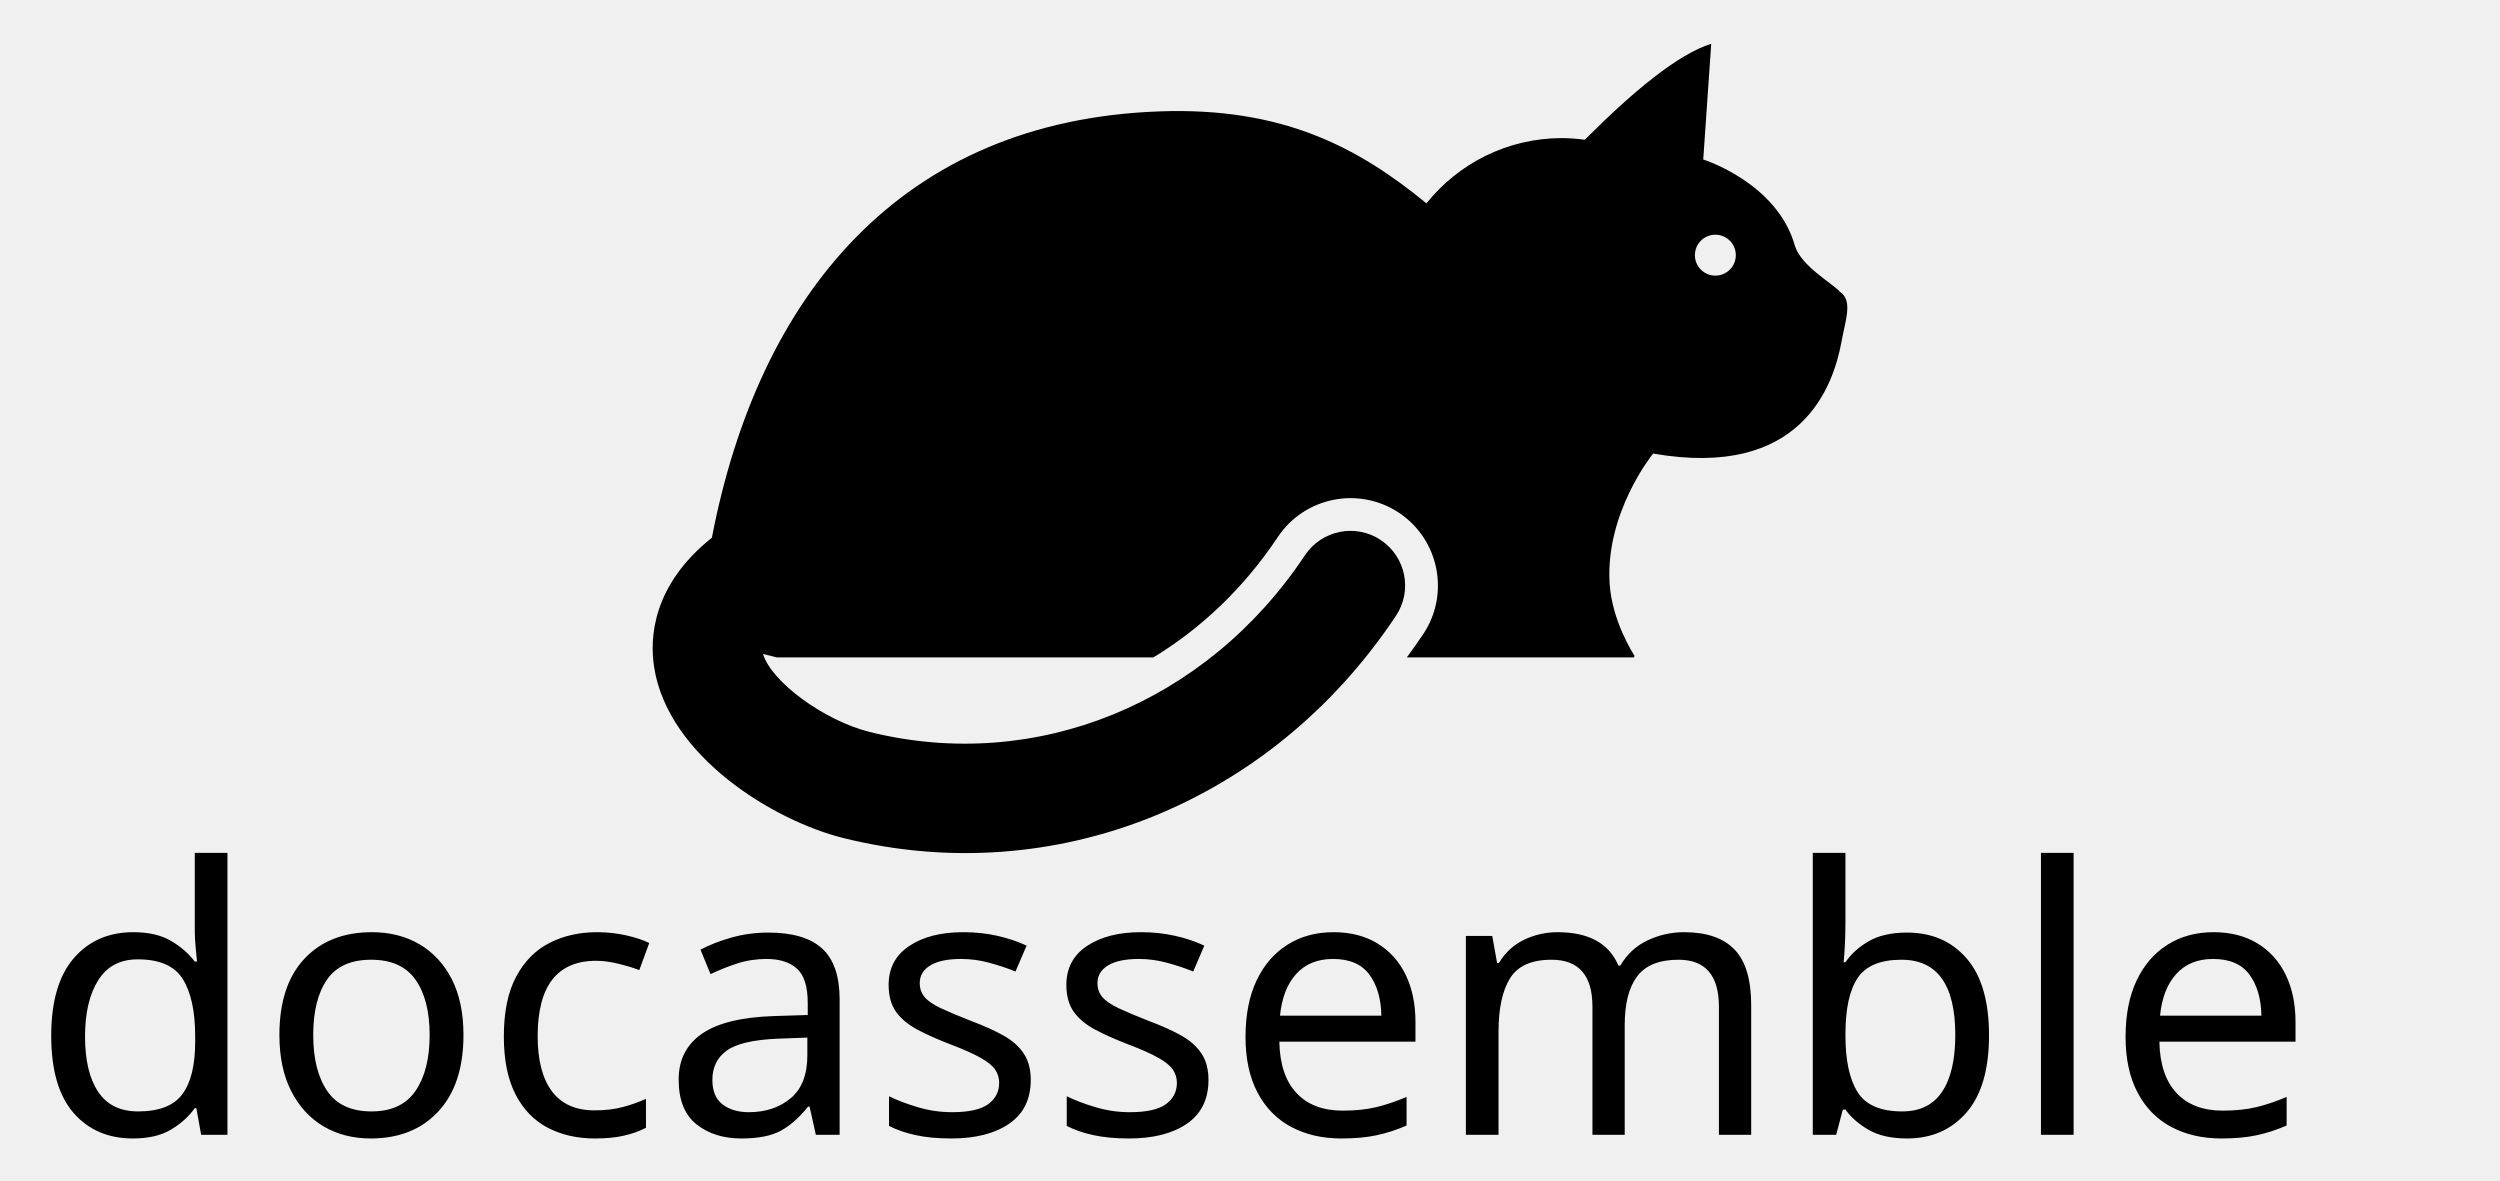
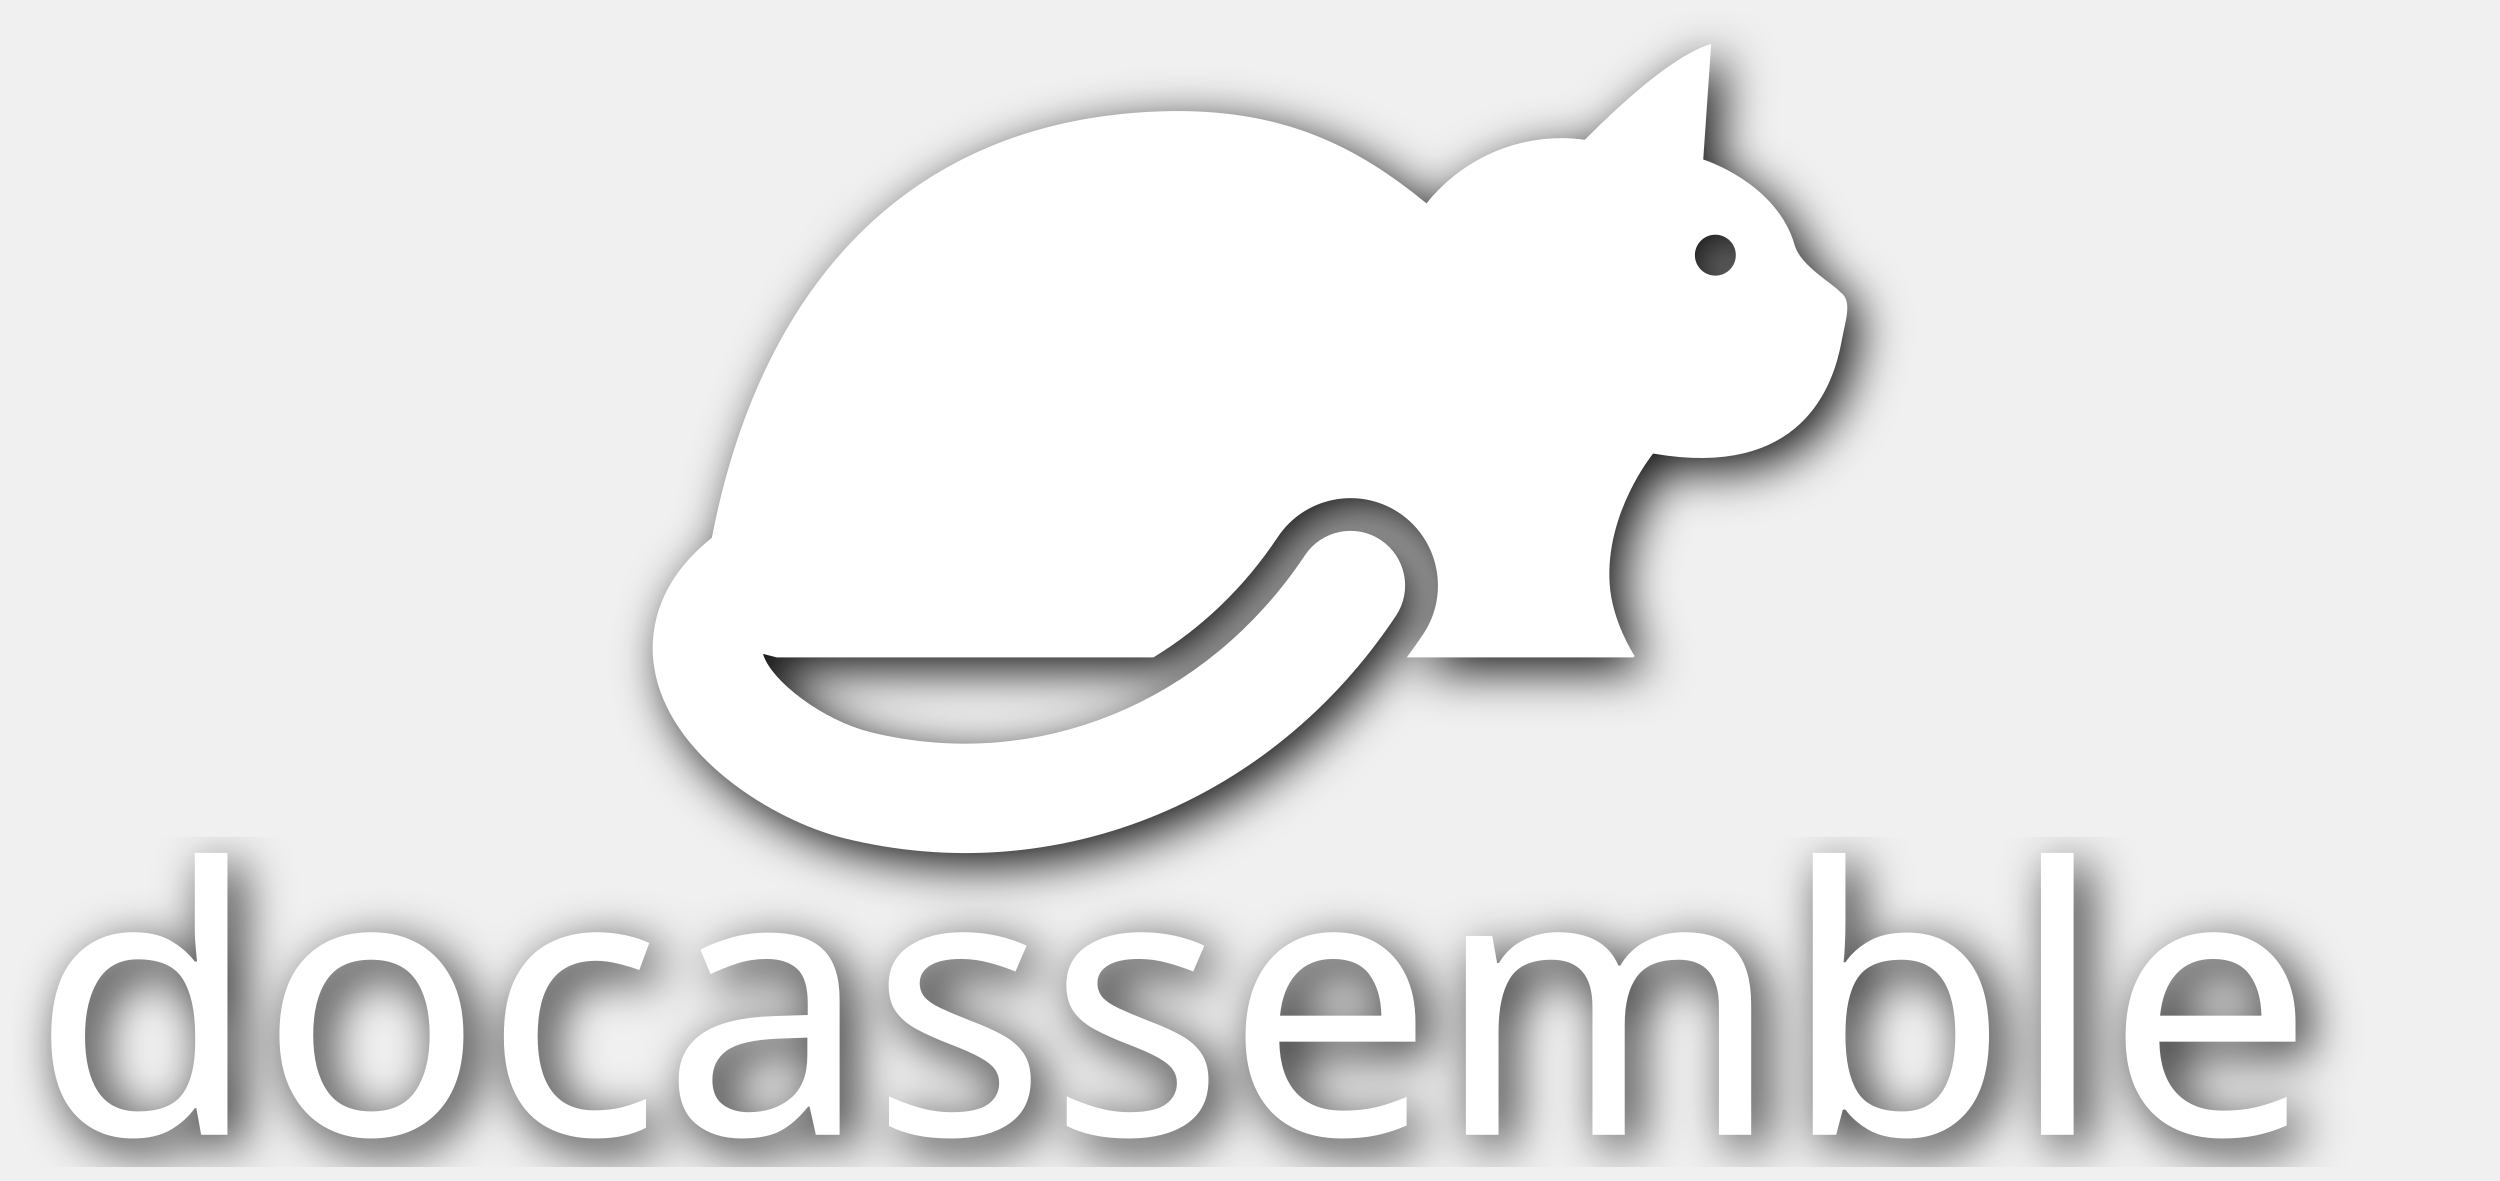
<svg xmlns="http://www.w3.org/2000/svg" width="114.101mm" height="53.878mm" viewBox="0 0 404.296 190.905" id="svg2" version="1.1">
-   <defs id="defs4" />
+   <defs id="defs4">
+     <filter style="color-interpolation-filters:sRGB;" id="filter4376">
+       <feFlood flood-opacity="0.937" flood-color="rgb(0,0,0)" result="flood" id="feFlood4378" />
+       <feComposite in="flood" in2="SourceGraphic" operator="in" result="composite1" id="feComposite4380" />
+       <feGaussianBlur in="composite1" stdDeviation="4" result="blur" id="feGaussianBlur4382" />
+       <feOffset dx="2" dy="2" result="offset" id="feOffset4384" />
+       <feComposite in="SourceGraphic" in2="offset" operator="over" result="composite2" id="feComposite4386" />
+     </filter>
+     <filter style="color-interpolation-filters:sRGB;" id="filter4388">
+       <feFlood flood-opacity="0.937" flood-color="rgb(0,0,0)" result="flood" id="feFlood4390" />
+       <feComposite in="flood" in2="SourceGraphic" operator="in" result="composite1" id="feComposite4392" />
+       <feGaussianBlur in="composite1" stdDeviation="4" result="blur" id="feGaussianBlur4394" />
+       <feOffset dx="2" dy="2" result="offset" id="feOffset4396" />
+       <feComposite in="SourceGraphic" in2="offset" operator="over" result="composite2" id="feComposite4398" />
+     </filter>
+   </defs>
  <g id="layer1" transform="translate(-117.8705,-411.7014)">
-     <path id="path4186" d="m 415.44,458.904 c -1.177,-1.352 -6.25,-4.146 -7.286,-7.401 -2.83,-10.249 -14.838,-14.009 -14.838,-14.009 l 1.289,-18.706 c -5.327,1.625 -12.714,7.753 -20.441,15.514 -1.204,-0.156 -2.438,-0.269 -3.69,-0.269 -8.872,0 -16.776,4.133 -21.92,10.554 -11.19,-9.181 -23.377,-15.578 -43.167,-14.874 -41.893,1.501 -64.859,29.803 -72.394,68.951 -9.635,7.674 -10.075,16.221 -9.337,20.935 2.241,14.374 19.262,24.817 30.63,27.635 34.123,8.47 69.194,-5.651 89.341,-35.954 2.703,-4.061 1.598,-9.546 -2.471,-12.251 -4.057,-2.701 -9.54,-1.596 -12.247,2.463 -15.962,24.009 -43.582,35.234 -70.369,28.586 -7.444,-1.849 -15.96,-8.157 -17.278,-12.629 l 2.239,0.566 60.898,0 c 7.77,-4.73 14.672,-11.277 20.104,-19.449 4.312,-6.497 13.112,-8.259 19.602,-3.947 6.488,4.316 8.263,13.109 3.947,19.602 -0.866,1.293 -1.762,2.55 -2.674,3.794 l 36.752,0 c -0.143,-0.298 0.158,-0.126 0.158,-0.126 -0.305,-0.458 -3.731,-5.775 -4.111,-11.818 -0.725,-11.441 6.949,-20.91 6.949,-20.91 l 0.079,-0.114 c 23.972,4.189 29.162,-10.862 30.489,-18.184 0.616,-3.385 1.845,-6.542 -0.257,-7.96 z m -20.166,-2.629 c -1.826,0 -3.308,-1.484 -3.308,-3.31 0,-1.828 1.482,-3.309 3.308,-3.309 1.83,0 3.31,1.484 3.31,3.309 0,1.826 -1.48,3.31 -3.31,3.31 z" />
-     <text xml:space="preserve" style="font-style:normal;font-variant:normal;font-stretch:normal;font-size:60px;line-height:125%;font-family:Lato;-inkscape-font-specification:'Lato Semi-Light';letter-spacing:0px;word-spacing:0px;fill:#000000;fill-opacity:1;stroke:none;stroke-width:1px;stroke-linecap:butt;stroke-linejoin:miter;stroke-opacity:1" x="122.857" y="595.219" id="text4195">
-       <tspan id="tspan4197" x="122.857" y="595.219" style="font-style:normal;font-variant:normal;font-weight:normal;font-stretch:normal;font-family:Montserrat;-inkscape-font-specification:Montserrat">docassemble</tspan>
+     <path id="path4186" d="m 415.44,458.904 c -1.177,-1.352 -6.25,-4.146 -7.286,-7.401 -2.83,-10.249 -14.838,-14.009 -14.838,-14.009 l 1.289,-18.706 c -5.327,1.625 -12.714,7.753 -20.441,15.514 -1.204,-0.156 -2.438,-0.269 -3.69,-0.269 -8.872,0 -16.776,4.133 -21.92,10.554 -11.19,-9.181 -23.377,-15.578 -43.167,-14.874 -41.893,1.501 -64.859,29.803 -72.394,68.951 -9.635,7.674 -10.075,16.221 -9.337,20.935 2.241,14.374 19.262,24.817 30.63,27.635 34.123,8.47 69.194,-5.651 89.341,-35.954 2.703,-4.061 1.598,-9.546 -2.471,-12.251 -4.057,-2.701 -9.54,-1.596 -12.247,2.463 -15.962,24.009 -43.582,35.234 -70.369,28.586 -7.444,-1.849 -15.96,-8.157 -17.278,-12.629 l 2.239,0.566 60.898,0 c 7.77,-4.73 14.672,-11.277 20.104,-19.449 4.312,-6.497 13.112,-8.259 19.602,-3.947 6.488,4.316 8.263,13.109 3.947,19.602 -0.866,1.293 -1.762,2.55 -2.674,3.794 l 36.752,0 c -0.143,-0.298 0.158,-0.126 0.158,-0.126 -0.305,-0.458 -3.731,-5.775 -4.111,-11.818 -0.725,-11.441 6.949,-20.91 6.949,-20.91 l 0.079,-0.114 c 23.972,4.189 29.162,-10.862 30.489,-18.184 0.616,-3.385 1.845,-6.542 -0.257,-7.96 z m -20.166,-2.629 c -1.826,0 -3.308,-1.484 -3.308,-3.31 0,-1.828 1.482,-3.309 3.308,-3.309 1.83,0 3.31,1.484 3.31,3.309 0,1.826 -1.48,3.31 -3.31,3.31 z" style="fill:#ffffff;fill-opacity:1;filter:url(#filter4388)" />
+     <text xml:space="preserve" style="font-style:normal;font-variant:normal;font-stretch:normal;font-size:60px;line-height:125%;font-family:Lato;-inkscape-font-specification:'Lato Semi-Light';letter-spacing:0px;word-spacing:0px;fill:#ffffff;fill-opacity:1;stroke:none;stroke-width:1px;stroke-linecap:butt;stroke-linejoin:miter;stroke-opacity:1;filter:url(#filter4376)" x="122.857" y="595.219" id="text4195">
+       <tspan id="tspan4197" x="122.857" y="595.219" style="font-style:normal;font-variant:normal;font-weight:normal;font-stretch:normal;font-family:Montserrat;-inkscape-font-specification:Montserrat;fill:#ffffff;fill-opacity:1;">docassemble</tspan>
    </text>
  </g>
</svg>
